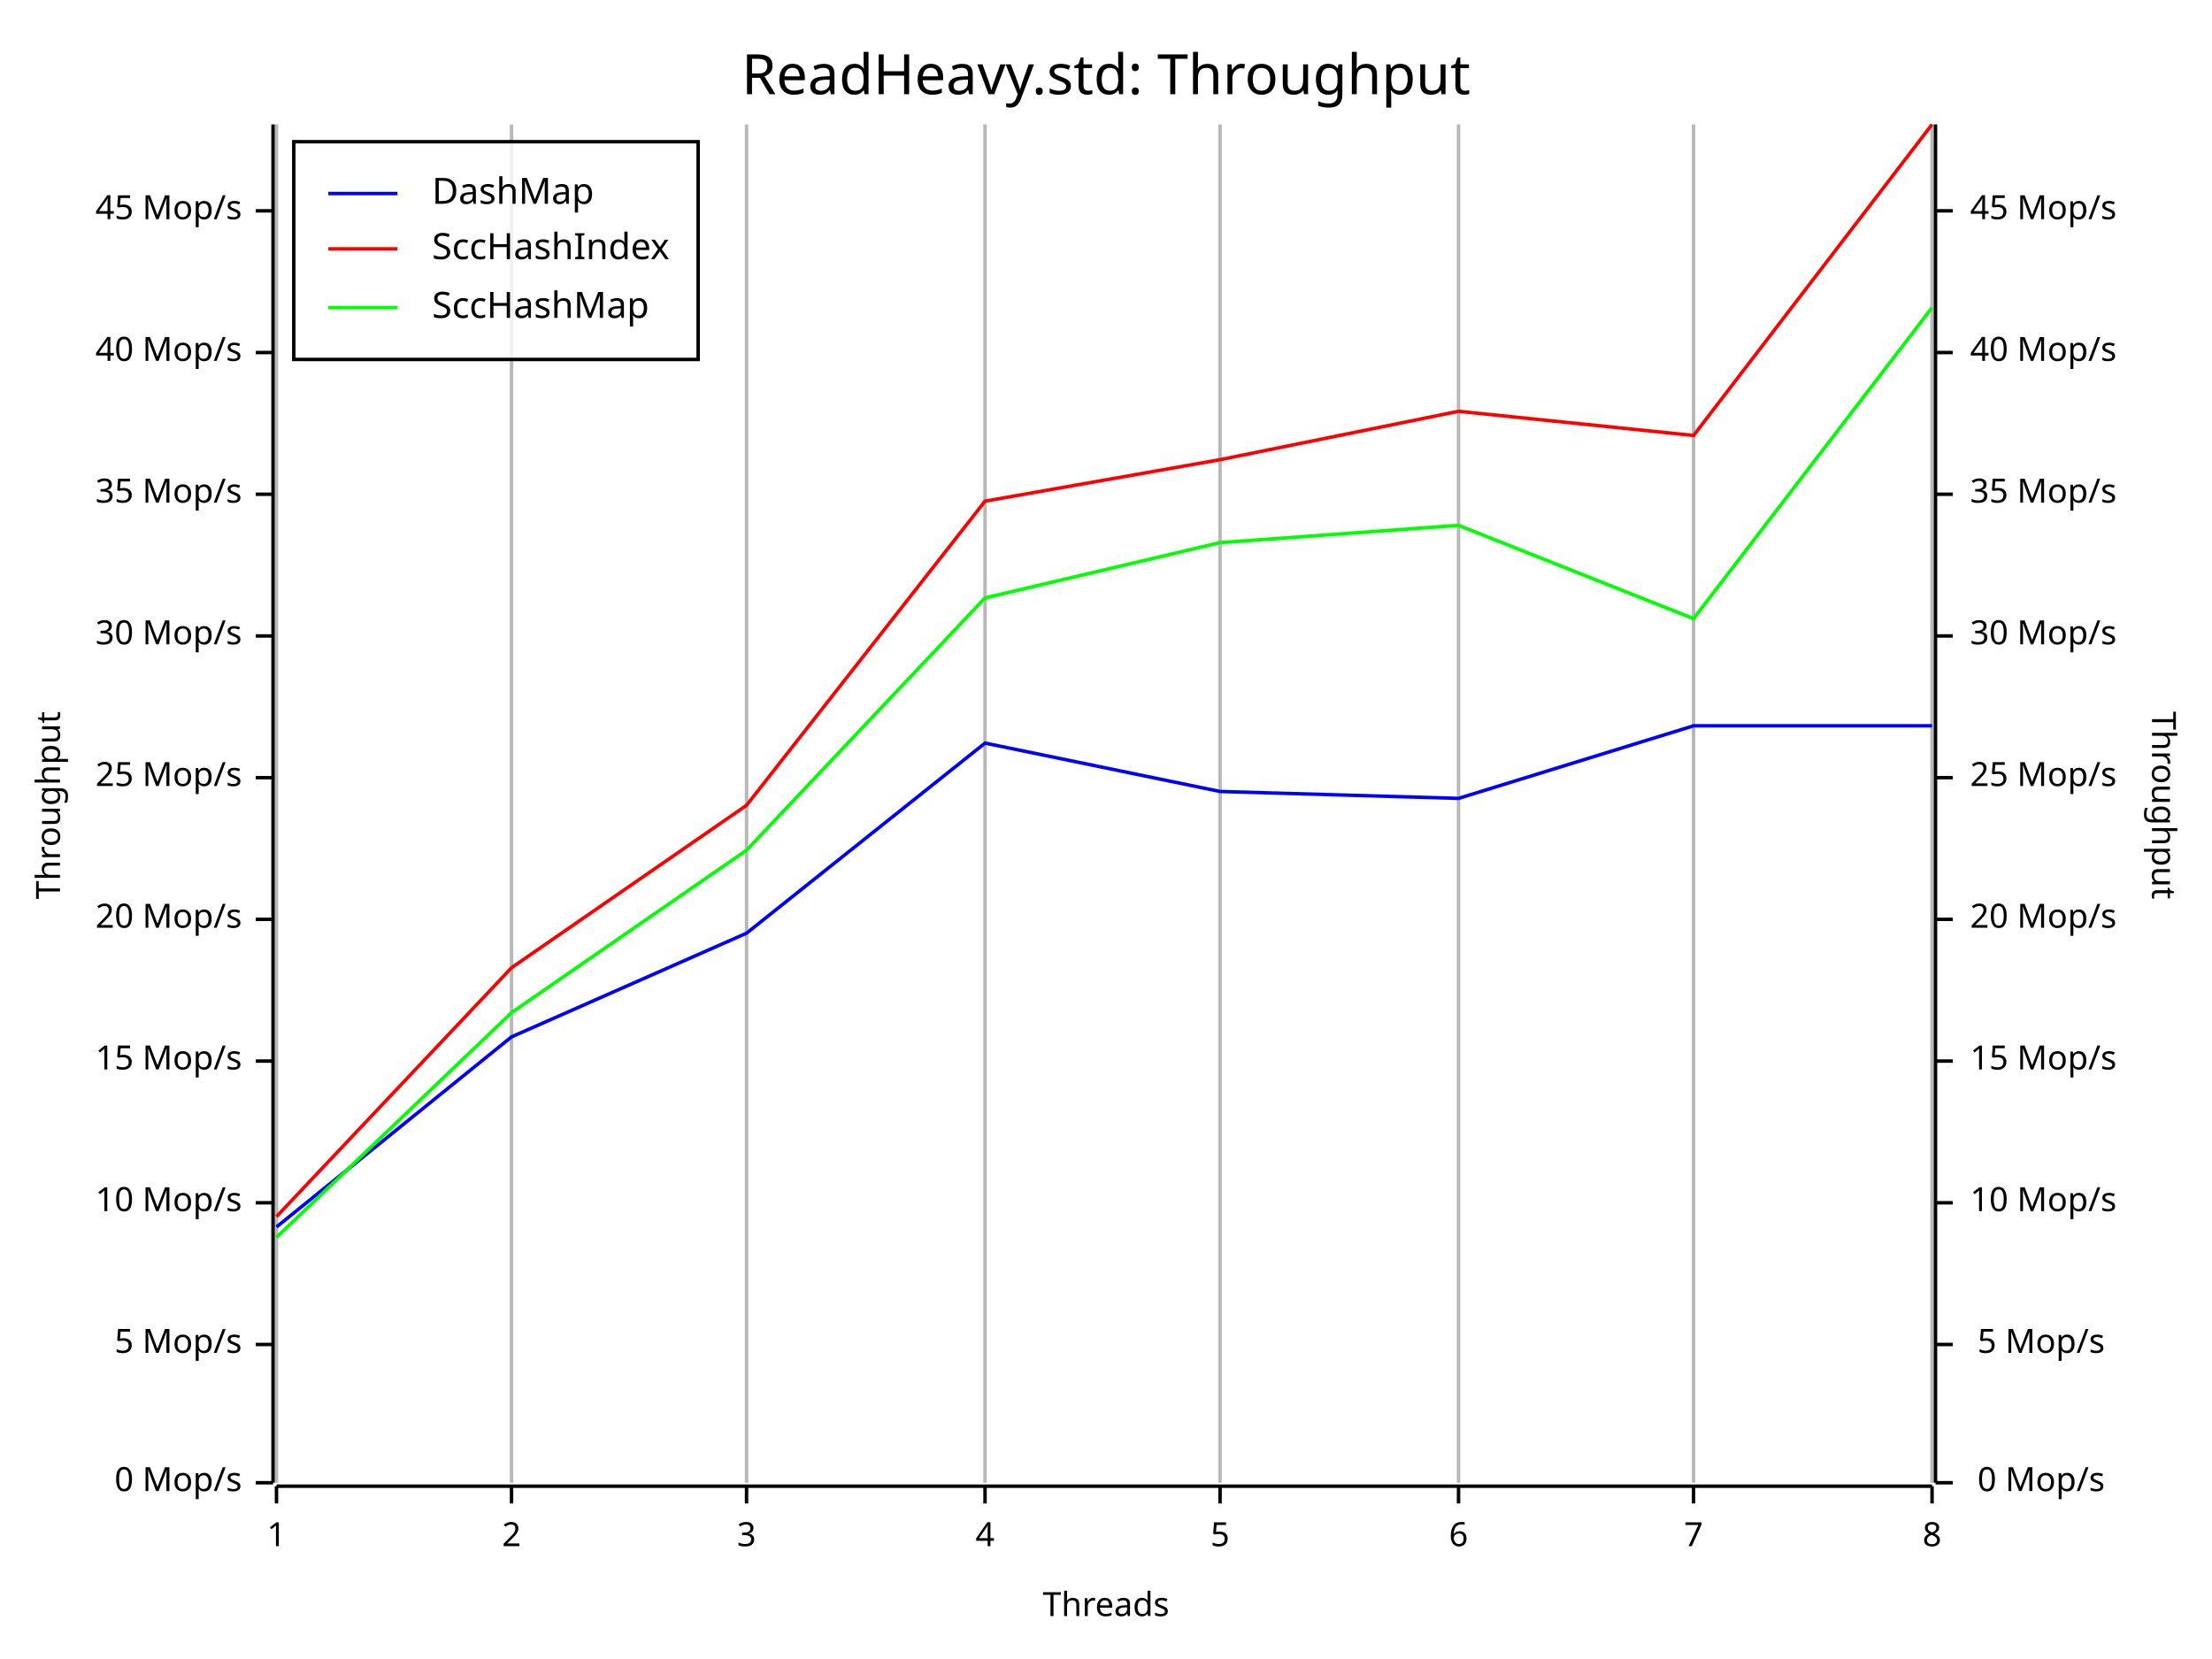
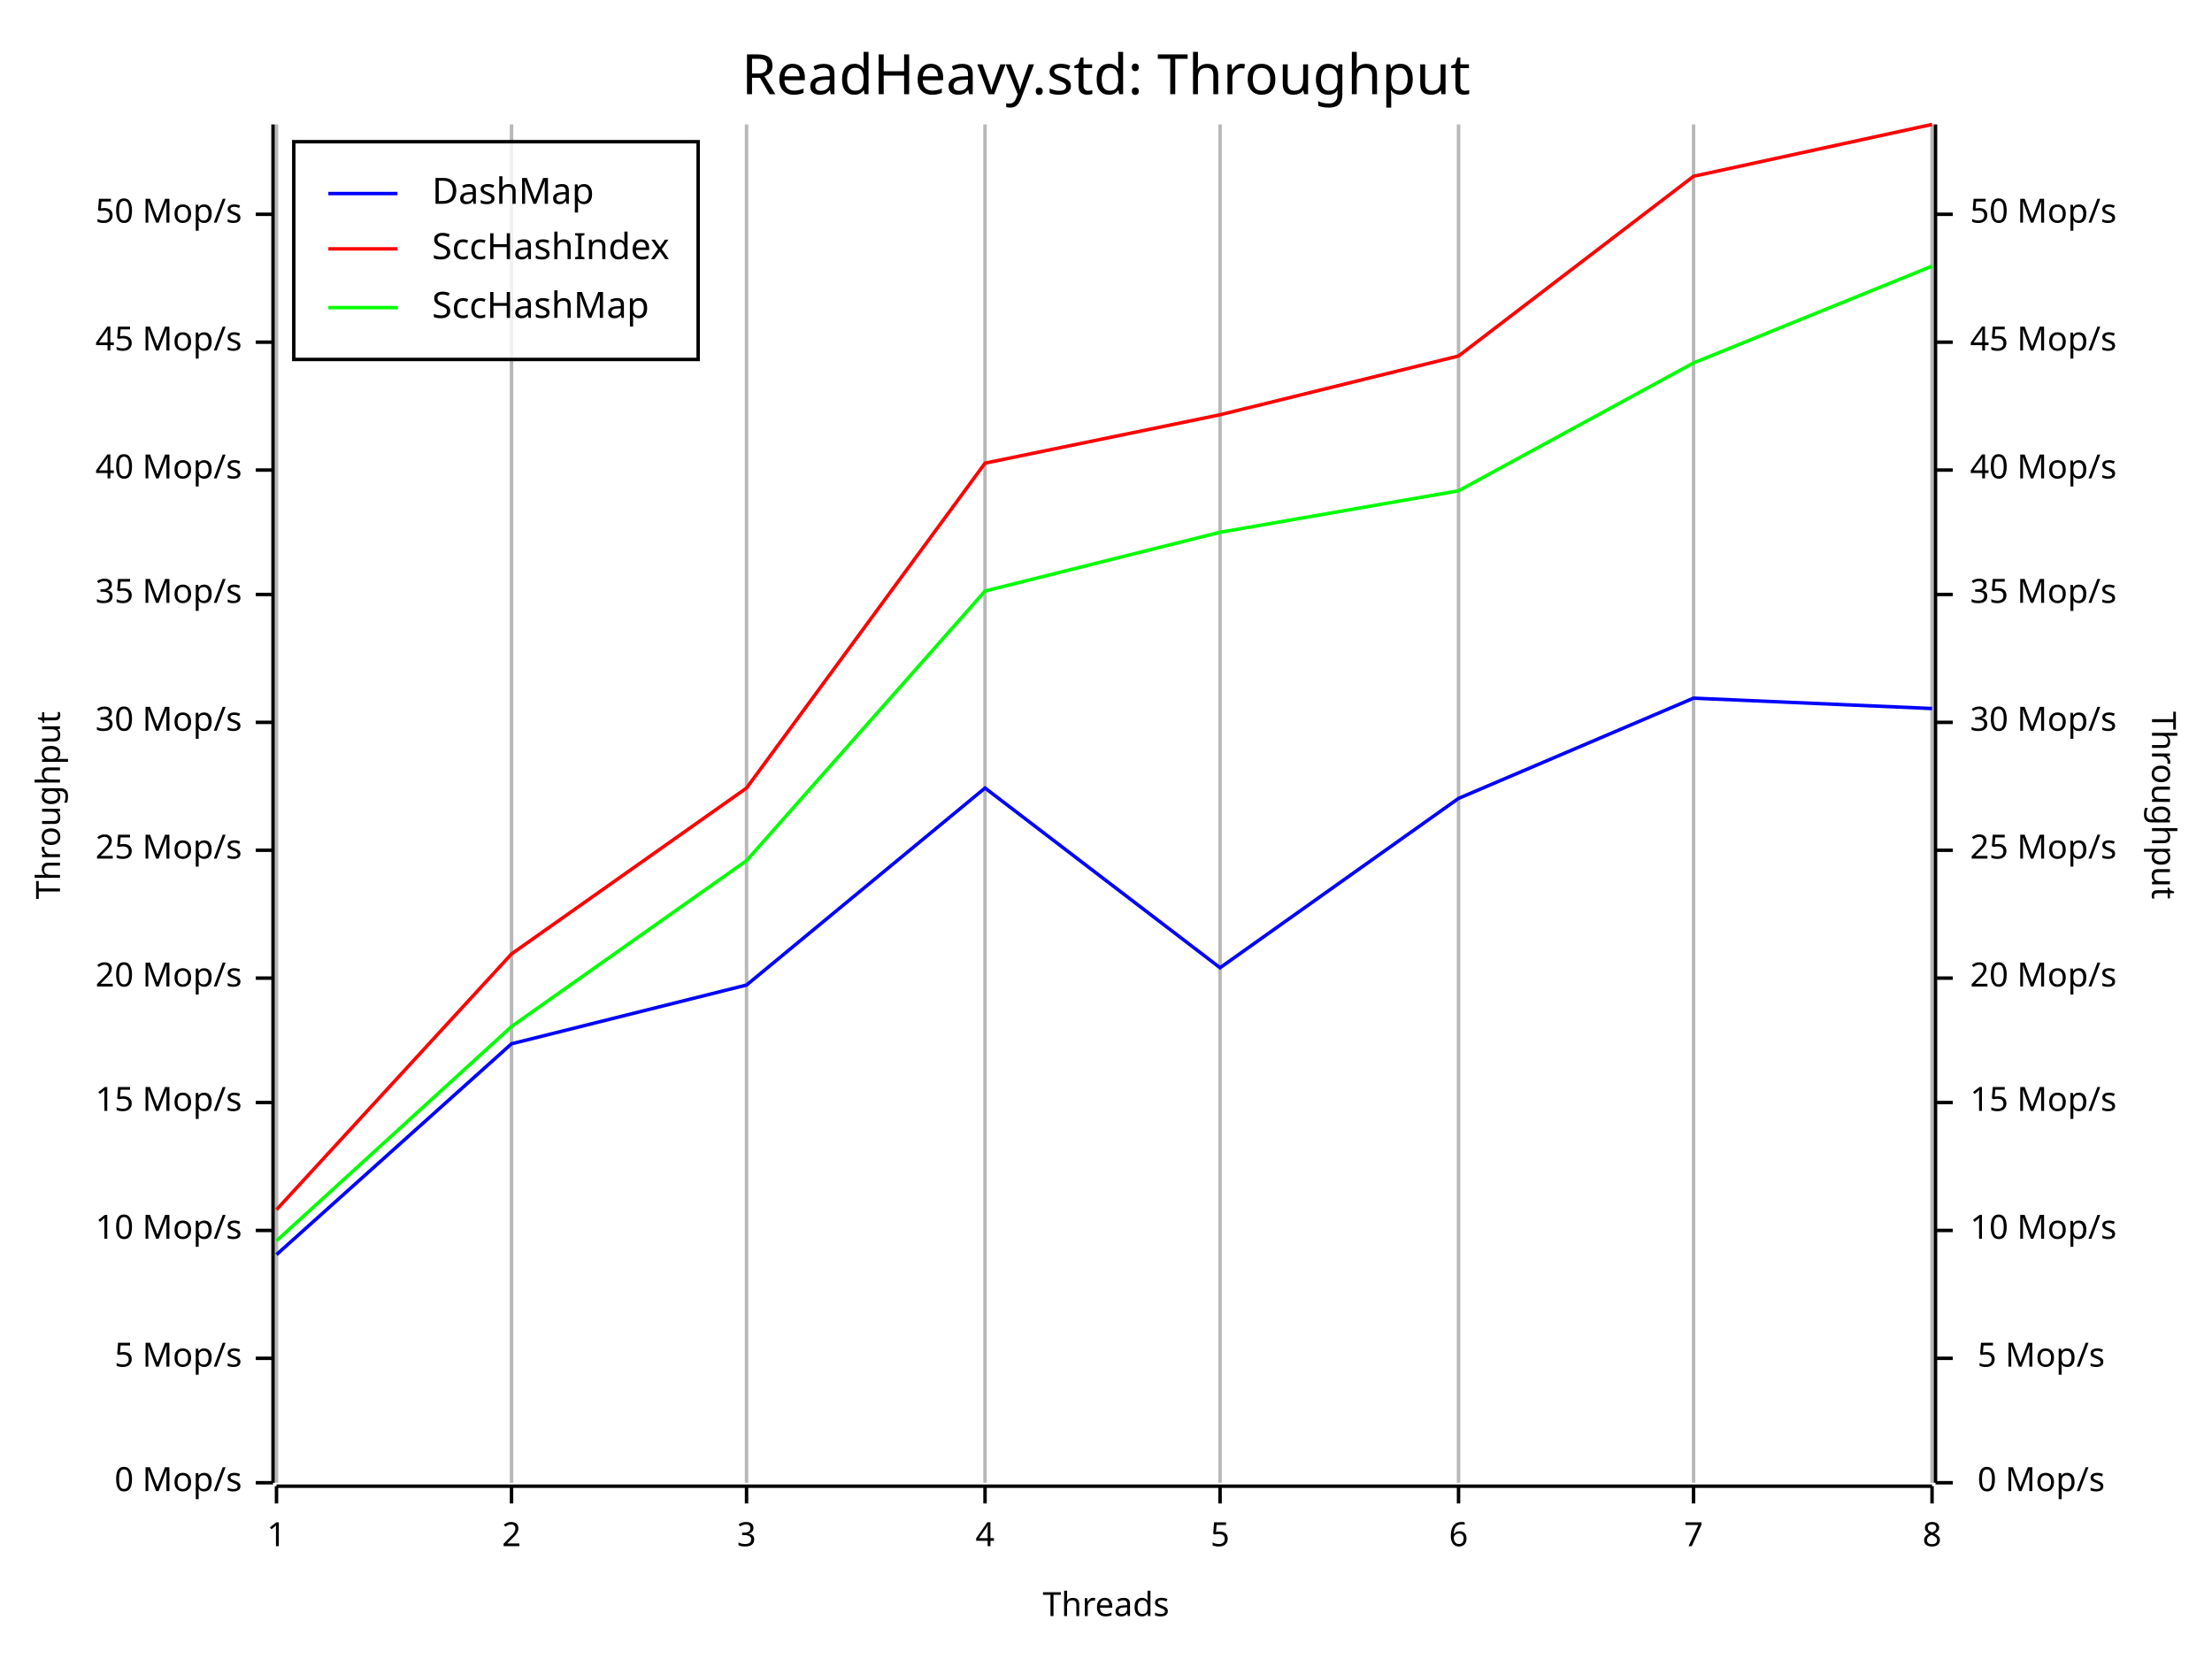
<svg xmlns="http://www.w3.org/2000/svg" width="640" height="480" viewBox="0 0 640 480">
  <rect x="0" y="0" width="640" height="480" opacity="1" fill="#FFFFFF" stroke="none" />
  <text x="320" y="15" dy="0.76em" text-anchor="middle" font-family="Fira Code" font-size="16.129" opacity="1" fill="#000000">
ReadHeavy.std: Throughput
</text>
  <line opacity="0.1" stroke="#000000" stroke-width="1" x1="80" y1="429" x2="80" y2="36" />
  <line opacity="0.1" stroke="#000000" stroke-width="1" x1="148" y1="429" x2="148" y2="36" />
  <line opacity="0.1" stroke="#000000" stroke-width="1" x1="216" y1="429" x2="216" y2="36" />
  <line opacity="0.1" stroke="#000000" stroke-width="1" x1="285" y1="429" x2="285" y2="36" />
  <line opacity="0.1" stroke="#000000" stroke-width="1" x1="353" y1="429" x2="353" y2="36" />
  <line opacity="0.1" stroke="#000000" stroke-width="1" x1="422" y1="429" x2="422" y2="36" />
  <line opacity="0.1" stroke="#000000" stroke-width="1" x1="490" y1="429" x2="490" y2="36" />
  <line opacity="0.1" stroke="#000000" stroke-width="1" x1="559" y1="429" x2="559" y2="36" />
  <text x="10" y="233" dy="0.76em" text-anchor="middle" font-family="sans-serif" font-size="9.677" opacity="1" fill="#000000" transform="rotate(270, 10, 233)">
Throughput
</text>
  <text x="320" y="470" dy="-0.5ex" text-anchor="middle" font-family="sans-serif" font-size="9.677" opacity="1" fill="#000000">
Threads
</text>
  <text x="630" y="233" dy="0.76em" text-anchor="middle" font-family="sans-serif" font-size="9.677" opacity="1" fill="#000000" transform="rotate(90, 630, 233)">
Throughput
</text>
  <line opacity="0.2" stroke="#000000" stroke-width="1" x1="80" y1="429" x2="80" y2="36" />
  <line opacity="0.2" stroke="#000000" stroke-width="1" x1="148" y1="429" x2="148" y2="36" />
  <line opacity="0.2" stroke="#000000" stroke-width="1" x1="216" y1="429" x2="216" y2="36" />
  <line opacity="0.2" stroke="#000000" stroke-width="1" x1="285" y1="429" x2="285" y2="36" />
  <line opacity="0.2" stroke="#000000" stroke-width="1" x1="353" y1="429" x2="353" y2="36" />
  <line opacity="0.2" stroke="#000000" stroke-width="1" x1="422" y1="429" x2="422" y2="36" />
  <line opacity="0.2" stroke="#000000" stroke-width="1" x1="490" y1="429" x2="490" y2="36" />
  <line opacity="0.2" stroke="#000000" stroke-width="1" x1="559" y1="429" x2="559" y2="36" />
  <polyline fill="none" opacity="1" stroke="#000000" stroke-width="1" points="79,36 79,429 " />
  <text x="70" y="429" dy="0.5ex" text-anchor="end" font-family="sans-serif" font-size="9.677" opacity="1" fill="#000000">
0 Mop/s
</text>
  <polyline fill="none" opacity="1" stroke="#000000" stroke-width="1" points="74,429 79,429 " />
-   <text x="70" y="389" dy="0.5ex" text-anchor="end" font-family="sans-serif" font-size="9.677" opacity="1" fill="#000000">
+   <text x="70" y="393" dy="0.5ex" text-anchor="end" font-family="sans-serif" font-size="9.677" opacity="1" fill="#000000">
5 Mop/s
</text>
-   <polyline fill="none" opacity="1" stroke="#000000" stroke-width="1" points="74,389 79,389 " />
-   <text x="70" y="348" dy="0.5ex" text-anchor="end" font-family="sans-serif" font-size="9.677" opacity="1" fill="#000000">
+   <polyline fill="none" opacity="1" stroke="#000000" stroke-width="1" points="74,393 79,393 " />
+   <text x="70" y="356" dy="0.5ex" text-anchor="end" font-family="sans-serif" font-size="9.677" opacity="1" fill="#000000">
10 Mop/s
</text>
-   <polyline fill="none" opacity="1" stroke="#000000" stroke-width="1" points="74,348 79,348 " />
-   <text x="70" y="307" dy="0.5ex" text-anchor="end" font-family="sans-serif" font-size="9.677" opacity="1" fill="#000000">
+   <polyline fill="none" opacity="1" stroke="#000000" stroke-width="1" points="74,356 79,356 " />
+   <text x="70" y="319" dy="0.5ex" text-anchor="end" font-family="sans-serif" font-size="9.677" opacity="1" fill="#000000">
15 Mop/s
</text>
-   <polyline fill="none" opacity="1" stroke="#000000" stroke-width="1" points="74,307 79,307 " />
-   <text x="70" y="266" dy="0.5ex" text-anchor="end" font-family="sans-serif" font-size="9.677" opacity="1" fill="#000000">
+   <polyline fill="none" opacity="1" stroke="#000000" stroke-width="1" points="74,319 79,319 " />
+   <text x="70" y="283" dy="0.5ex" text-anchor="end" font-family="sans-serif" font-size="9.677" opacity="1" fill="#000000">
20 Mop/s
</text>
-   <polyline fill="none" opacity="1" stroke="#000000" stroke-width="1" points="74,266 79,266 " />
-   <text x="70" y="225" dy="0.5ex" text-anchor="end" font-family="sans-serif" font-size="9.677" opacity="1" fill="#000000">
+   <polyline fill="none" opacity="1" stroke="#000000" stroke-width="1" points="74,283 79,283 " />
+   <text x="70" y="246" dy="0.5ex" text-anchor="end" font-family="sans-serif" font-size="9.677" opacity="1" fill="#000000">
25 Mop/s
</text>
-   <polyline fill="none" opacity="1" stroke="#000000" stroke-width="1" points="74,225 79,225 " />
-   <text x="70" y="184" dy="0.5ex" text-anchor="end" font-family="sans-serif" font-size="9.677" opacity="1" fill="#000000">
+   <polyline fill="none" opacity="1" stroke="#000000" stroke-width="1" points="74,246 79,246 " />
+   <text x="70" y="209" dy="0.5ex" text-anchor="end" font-family="sans-serif" font-size="9.677" opacity="1" fill="#000000">
30 Mop/s
</text>
-   <polyline fill="none" opacity="1" stroke="#000000" stroke-width="1" points="74,184 79,184 " />
-   <text x="70" y="143" dy="0.5ex" text-anchor="end" font-family="sans-serif" font-size="9.677" opacity="1" fill="#000000">
+   <polyline fill="none" opacity="1" stroke="#000000" stroke-width="1" points="74,209 79,209 " />
+   <text x="70" y="172" dy="0.5ex" text-anchor="end" font-family="sans-serif" font-size="9.677" opacity="1" fill="#000000">
35 Mop/s
</text>
-   <polyline fill="none" opacity="1" stroke="#000000" stroke-width="1" points="74,143 79,143 " />
-   <text x="70" y="102" dy="0.5ex" text-anchor="end" font-family="sans-serif" font-size="9.677" opacity="1" fill="#000000">
+   <polyline fill="none" opacity="1" stroke="#000000" stroke-width="1" points="74,172 79,172 " />
+   <text x="70" y="136" dy="0.5ex" text-anchor="end" font-family="sans-serif" font-size="9.677" opacity="1" fill="#000000">
40 Mop/s
</text>
-   <polyline fill="none" opacity="1" stroke="#000000" stroke-width="1" points="74,102 79,102 " />
-   <text x="70" y="61" dy="0.5ex" text-anchor="end" font-family="sans-serif" font-size="9.677" opacity="1" fill="#000000">
+   <polyline fill="none" opacity="1" stroke="#000000" stroke-width="1" points="74,136 79,136 " />
+   <text x="70" y="99" dy="0.5ex" text-anchor="end" font-family="sans-serif" font-size="9.677" opacity="1" fill="#000000">
45 Mop/s
</text>
-   <polyline fill="none" opacity="1" stroke="#000000" stroke-width="1" points="74,61 79,61 " />
+   <polyline fill="none" opacity="1" stroke="#000000" stroke-width="1" points="74,99 79,99 " />
+   <text x="70" y="62" dy="0.5ex" text-anchor="end" font-family="sans-serif" font-size="9.677" opacity="1" fill="#000000">
+ 50 Mop/s
+ </text>
+   <polyline fill="none" opacity="1" stroke="#000000" stroke-width="1" points="74,62 79,62 " />
  <polyline fill="none" opacity="1" stroke="#000000" stroke-width="1" points="80,430 559,430 " />
  <text x="80" y="440" dy="0.76em" text-anchor="middle" font-family="sans-serif" font-size="9.677" opacity="1" fill="#000000">
1
</text>
  <polyline fill="none" opacity="1" stroke="#000000" stroke-width="1" points="80,430 80,435 " />
  <text x="148" y="440" dy="0.76em" text-anchor="middle" font-family="sans-serif" font-size="9.677" opacity="1" fill="#000000">
2
</text>
  <polyline fill="none" opacity="1" stroke="#000000" stroke-width="1" points="148,430 148,435 " />
  <text x="216" y="440" dy="0.76em" text-anchor="middle" font-family="sans-serif" font-size="9.677" opacity="1" fill="#000000">
3
</text>
  <polyline fill="none" opacity="1" stroke="#000000" stroke-width="1" points="216,430 216,435 " />
  <text x="285" y="440" dy="0.76em" text-anchor="middle" font-family="sans-serif" font-size="9.677" opacity="1" fill="#000000">
4
</text>
  <polyline fill="none" opacity="1" stroke="#000000" stroke-width="1" points="285,430 285,435 " />
  <text x="353" y="440" dy="0.76em" text-anchor="middle" font-family="sans-serif" font-size="9.677" opacity="1" fill="#000000">
5
</text>
  <polyline fill="none" opacity="1" stroke="#000000" stroke-width="1" points="353,430 353,435 " />
  <text x="422" y="440" dy="0.76em" text-anchor="middle" font-family="sans-serif" font-size="9.677" opacity="1" fill="#000000">
6
</text>
  <polyline fill="none" opacity="1" stroke="#000000" stroke-width="1" points="422,430 422,435 " />
  <text x="490" y="440" dy="0.76em" text-anchor="middle" font-family="sans-serif" font-size="9.677" opacity="1" fill="#000000">
7
</text>
  <polyline fill="none" opacity="1" stroke="#000000" stroke-width="1" points="490,430 490,435 " />
  <text x="559" y="440" dy="0.76em" text-anchor="middle" font-family="sans-serif" font-size="9.677" opacity="1" fill="#000000">
8
</text>
  <polyline fill="none" opacity="1" stroke="#000000" stroke-width="1" points="559,430 559,435 " />
  <polyline fill="none" opacity="1" stroke="#000000" stroke-width="1" points="560,36 560,429 " />
  <text x="609" y="429" dy="0.5ex" text-anchor="end" font-family="sans-serif" font-size="9.677" opacity="1" fill="#000000">
0 Mop/s
</text>
  <polyline fill="none" opacity="1" stroke="#000000" stroke-width="1" points="560,429 565,429 " />
-   <text x="609" y="389" dy="0.5ex" text-anchor="end" font-family="sans-serif" font-size="9.677" opacity="1" fill="#000000">
+   <text x="609" y="393" dy="0.5ex" text-anchor="end" font-family="sans-serif" font-size="9.677" opacity="1" fill="#000000">
5 Mop/s
</text>
-   <polyline fill="none" opacity="1" stroke="#000000" stroke-width="1" points="560,389 565,389 " />
-   <text x="570" y="348" dy="0.5ex" text-anchor="start" font-family="sans-serif" font-size="9.677" opacity="1" fill="#000000">
+   <polyline fill="none" opacity="1" stroke="#000000" stroke-width="1" points="560,393 565,393 " />
+   <text x="570" y="356" dy="0.5ex" text-anchor="start" font-family="sans-serif" font-size="9.677" opacity="1" fill="#000000">
10 Mop/s
</text>
-   <polyline fill="none" opacity="1" stroke="#000000" stroke-width="1" points="560,348 565,348 " />
-   <text x="570" y="307" dy="0.5ex" text-anchor="start" font-family="sans-serif" font-size="9.677" opacity="1" fill="#000000">
+   <polyline fill="none" opacity="1" stroke="#000000" stroke-width="1" points="560,356 565,356 " />
+   <text x="570" y="319" dy="0.5ex" text-anchor="start" font-family="sans-serif" font-size="9.677" opacity="1" fill="#000000">
15 Mop/s
</text>
-   <polyline fill="none" opacity="1" stroke="#000000" stroke-width="1" points="560,307 565,307 " />
-   <text x="570" y="266" dy="0.5ex" text-anchor="start" font-family="sans-serif" font-size="9.677" opacity="1" fill="#000000">
+   <polyline fill="none" opacity="1" stroke="#000000" stroke-width="1" points="560,319 565,319 " />
+   <text x="570" y="283" dy="0.5ex" text-anchor="start" font-family="sans-serif" font-size="9.677" opacity="1" fill="#000000">
20 Mop/s
</text>
-   <polyline fill="none" opacity="1" stroke="#000000" stroke-width="1" points="560,266 565,266 " />
-   <text x="570" y="225" dy="0.5ex" text-anchor="start" font-family="sans-serif" font-size="9.677" opacity="1" fill="#000000">
+   <polyline fill="none" opacity="1" stroke="#000000" stroke-width="1" points="560,283 565,283 " />
+   <text x="570" y="246" dy="0.5ex" text-anchor="start" font-family="sans-serif" font-size="9.677" opacity="1" fill="#000000">
25 Mop/s
</text>
-   <polyline fill="none" opacity="1" stroke="#000000" stroke-width="1" points="560,225 565,225 " />
-   <text x="570" y="184" dy="0.5ex" text-anchor="start" font-family="sans-serif" font-size="9.677" opacity="1" fill="#000000">
+   <polyline fill="none" opacity="1" stroke="#000000" stroke-width="1" points="560,246 565,246 " />
+   <text x="570" y="209" dy="0.5ex" text-anchor="start" font-family="sans-serif" font-size="9.677" opacity="1" fill="#000000">
30 Mop/s
</text>
-   <polyline fill="none" opacity="1" stroke="#000000" stroke-width="1" points="560,184 565,184 " />
-   <text x="570" y="143" dy="0.5ex" text-anchor="start" font-family="sans-serif" font-size="9.677" opacity="1" fill="#000000">
+   <polyline fill="none" opacity="1" stroke="#000000" stroke-width="1" points="560,209 565,209 " />
+   <text x="570" y="172" dy="0.5ex" text-anchor="start" font-family="sans-serif" font-size="9.677" opacity="1" fill="#000000">
35 Mop/s
</text>
-   <polyline fill="none" opacity="1" stroke="#000000" stroke-width="1" points="560,143 565,143 " />
-   <text x="570" y="102" dy="0.5ex" text-anchor="start" font-family="sans-serif" font-size="9.677" opacity="1" fill="#000000">
+   <polyline fill="none" opacity="1" stroke="#000000" stroke-width="1" points="560,172 565,172 " />
+   <text x="570" y="136" dy="0.5ex" text-anchor="start" font-family="sans-serif" font-size="9.677" opacity="1" fill="#000000">
40 Mop/s
</text>
-   <polyline fill="none" opacity="1" stroke="#000000" stroke-width="1" points="560,102 565,102 " />
-   <text x="570" y="61" dy="0.5ex" text-anchor="start" font-family="sans-serif" font-size="9.677" opacity="1" fill="#000000">
+   <polyline fill="none" opacity="1" stroke="#000000" stroke-width="1" points="560,136 565,136 " />
+   <text x="570" y="99" dy="0.5ex" text-anchor="start" font-family="sans-serif" font-size="9.677" opacity="1" fill="#000000">
45 Mop/s
</text>
-   <polyline fill="none" opacity="1" stroke="#000000" stroke-width="1" points="560,61 565,61 " />
-   <polyline fill="none" opacity="1" stroke="#0000FF" stroke-width="1" points="80,355 148,300 216,270 285,215 353,229 422,231 490,210 559,210 " />
-   <polyline fill="none" opacity="1" stroke="#FF0000" stroke-width="1" points="80,352 148,280 216,233 285,145 353,133 422,119 490,126 559,36 " />
-   <polyline fill="none" opacity="1" stroke="#00FF00" stroke-width="1" points="80,358 148,293 216,246 285,173 353,157 422,152 490,179 559,89 " />
+   <polyline fill="none" opacity="1" stroke="#000000" stroke-width="1" points="560,99 565,99 " />
+   <text x="570" y="62" dy="0.5ex" text-anchor="start" font-family="sans-serif" font-size="9.677" opacity="1" fill="#000000">
+ 50 Mop/s
+ </text>
+   <polyline fill="none" opacity="1" stroke="#000000" stroke-width="1" points="560,62 565,62 " />
+   <polyline fill="none" opacity="1" stroke="#0000FF" stroke-width="1" points="80,363 148,302 216,285 285,228 353,280 422,231 490,202 559,205 " />
+   <polyline fill="none" opacity="1" stroke="#FF0000" stroke-width="1" points="80,350 148,276 216,228 285,134 353,120 422,103 490,51 559,36 " />
+   <polyline fill="none" opacity="1" stroke="#00FF00" stroke-width="1" points="80,359 148,297 216,249 285,171 353,154 422,142 490,105 559,77 " />
  <rect x="85" y="41" width="117" height="63" opacity="0.8" fill="#FFFFFF" stroke="none" />
  <rect x="85" y="41" width="117" height="63" opacity="1" fill="none" stroke="#000000" />
  <text x="125" y="51" dy="0.76em" text-anchor="start" font-family="Fira Code" font-size="10.484" opacity="1" fill="#000000">
DashMap
</text>
  <text x="125" y="67" dy="0.76em" text-anchor="start" font-family="Fira Code" font-size="10.484" opacity="1" fill="#000000">
SccHashIndex
</text>
  <text x="125" y="84" dy="0.76em" text-anchor="start" font-family="Fira Code" font-size="10.484" opacity="1" fill="#000000">
SccHashMap
</text>
  <polyline fill="none" opacity="1" stroke="#0000FF" stroke-width="1" points="95,56 115,56 " />
  <polyline fill="none" opacity="1" stroke="#FF0000" stroke-width="1" points="95,72 115,72 " />
  <polyline fill="none" opacity="1" stroke="#00FF00" stroke-width="1" points="95,89 115,89 " />
</svg>
